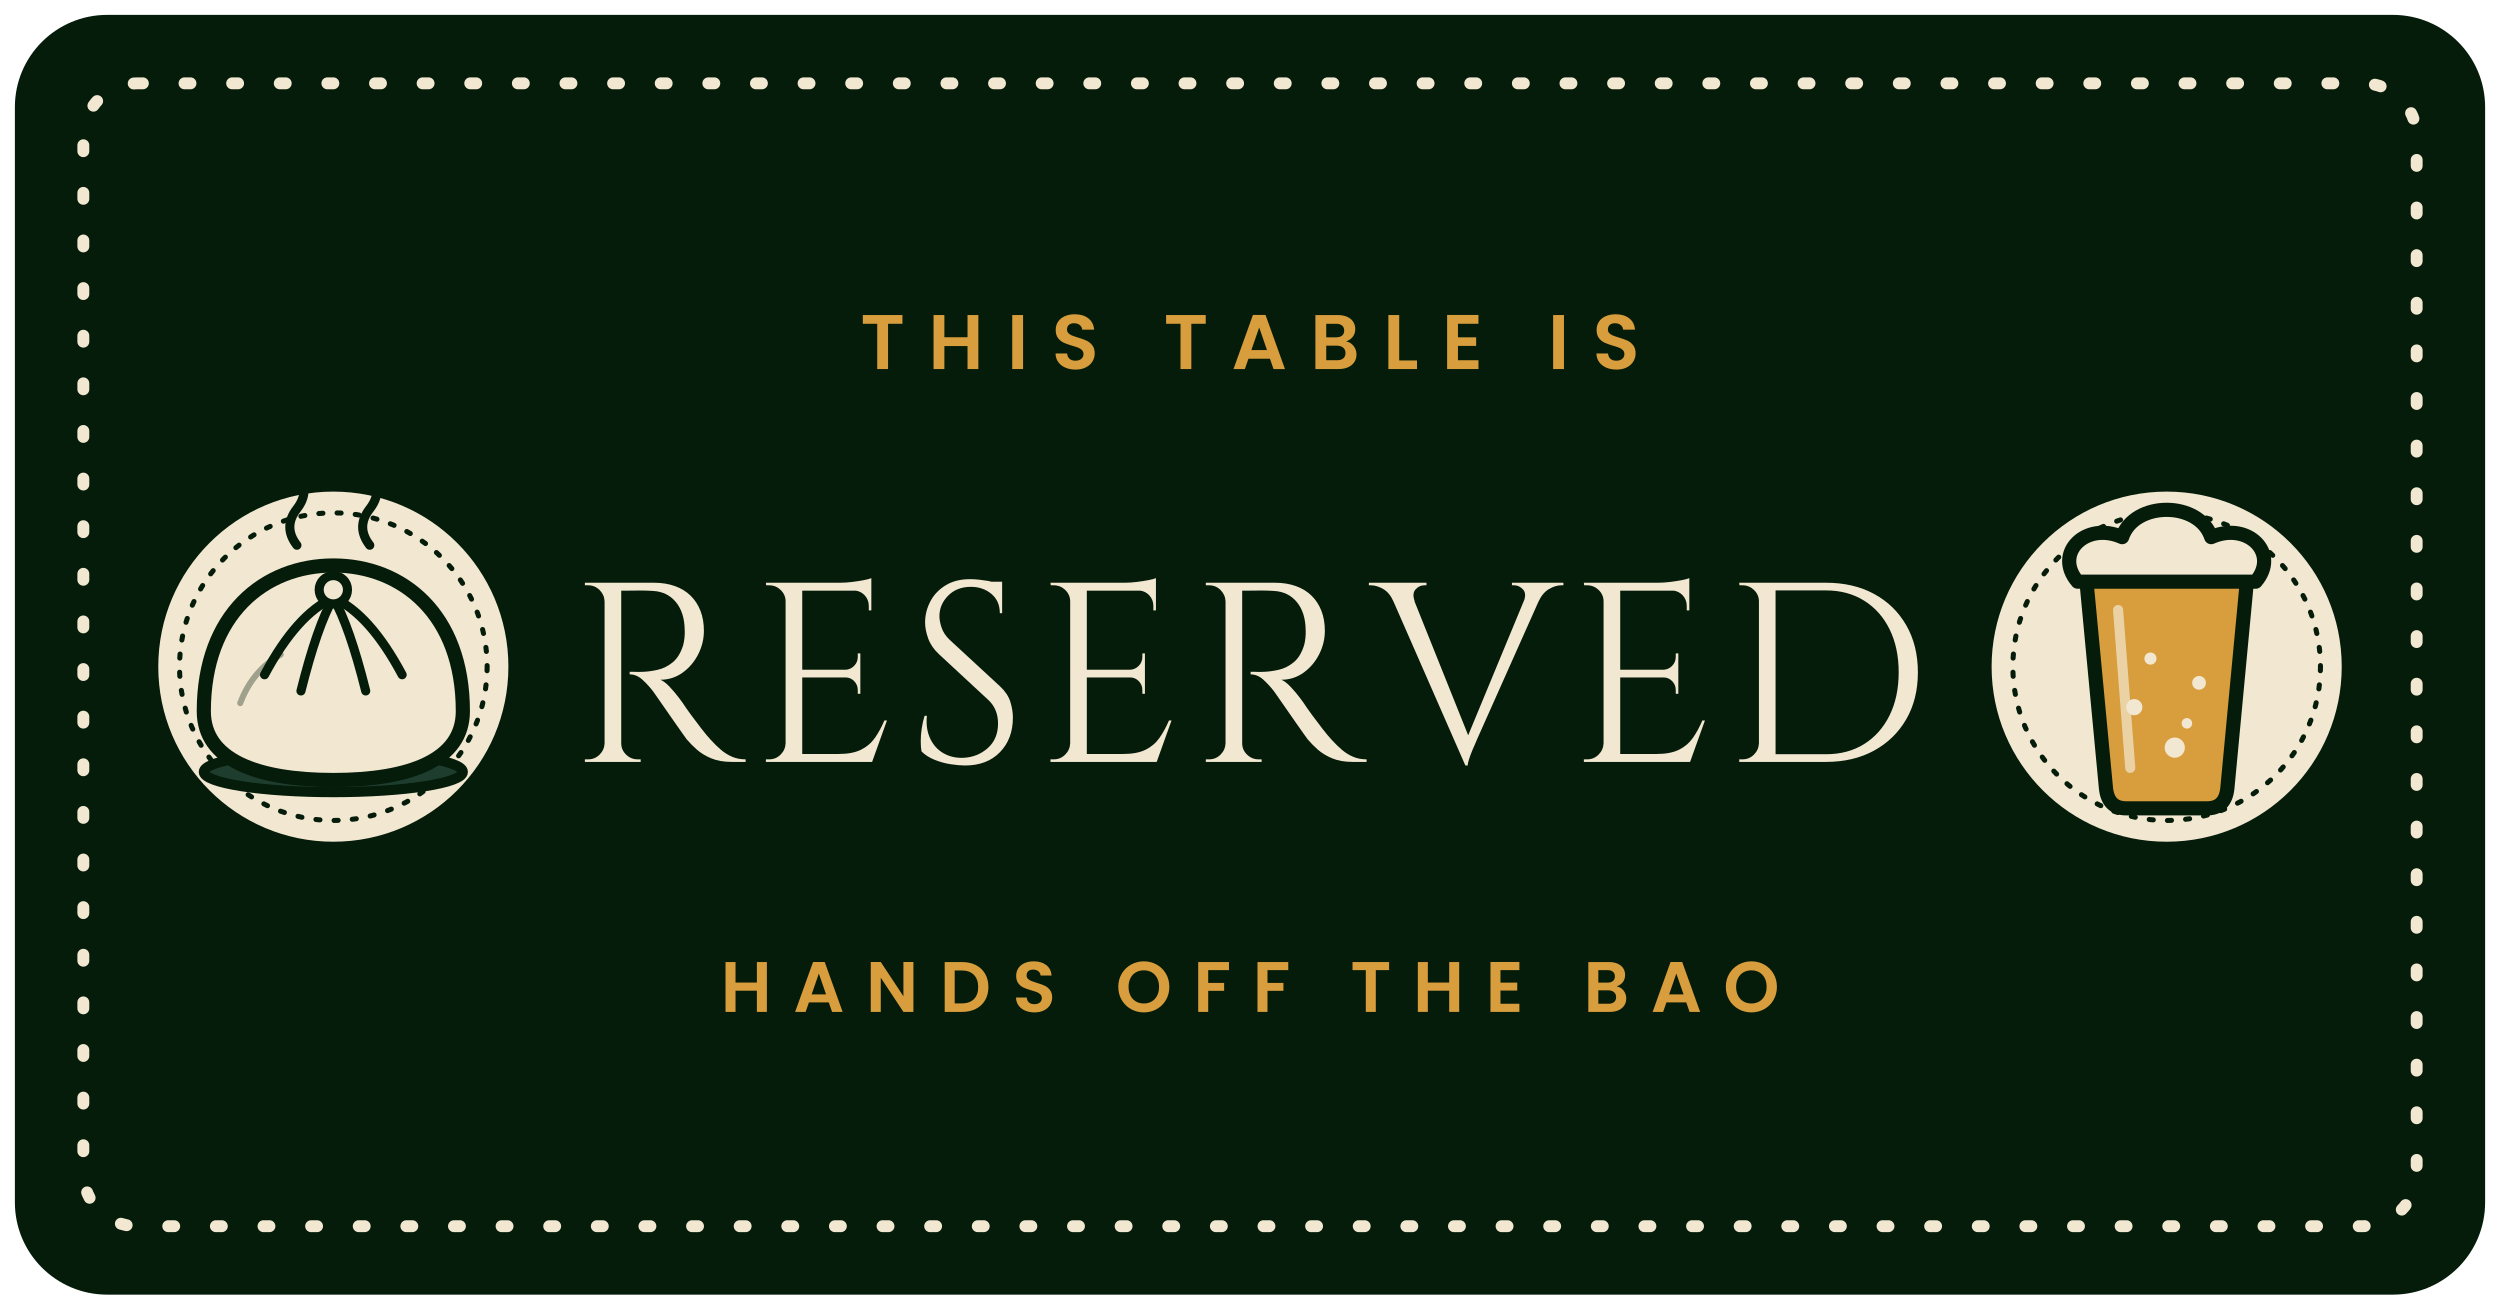
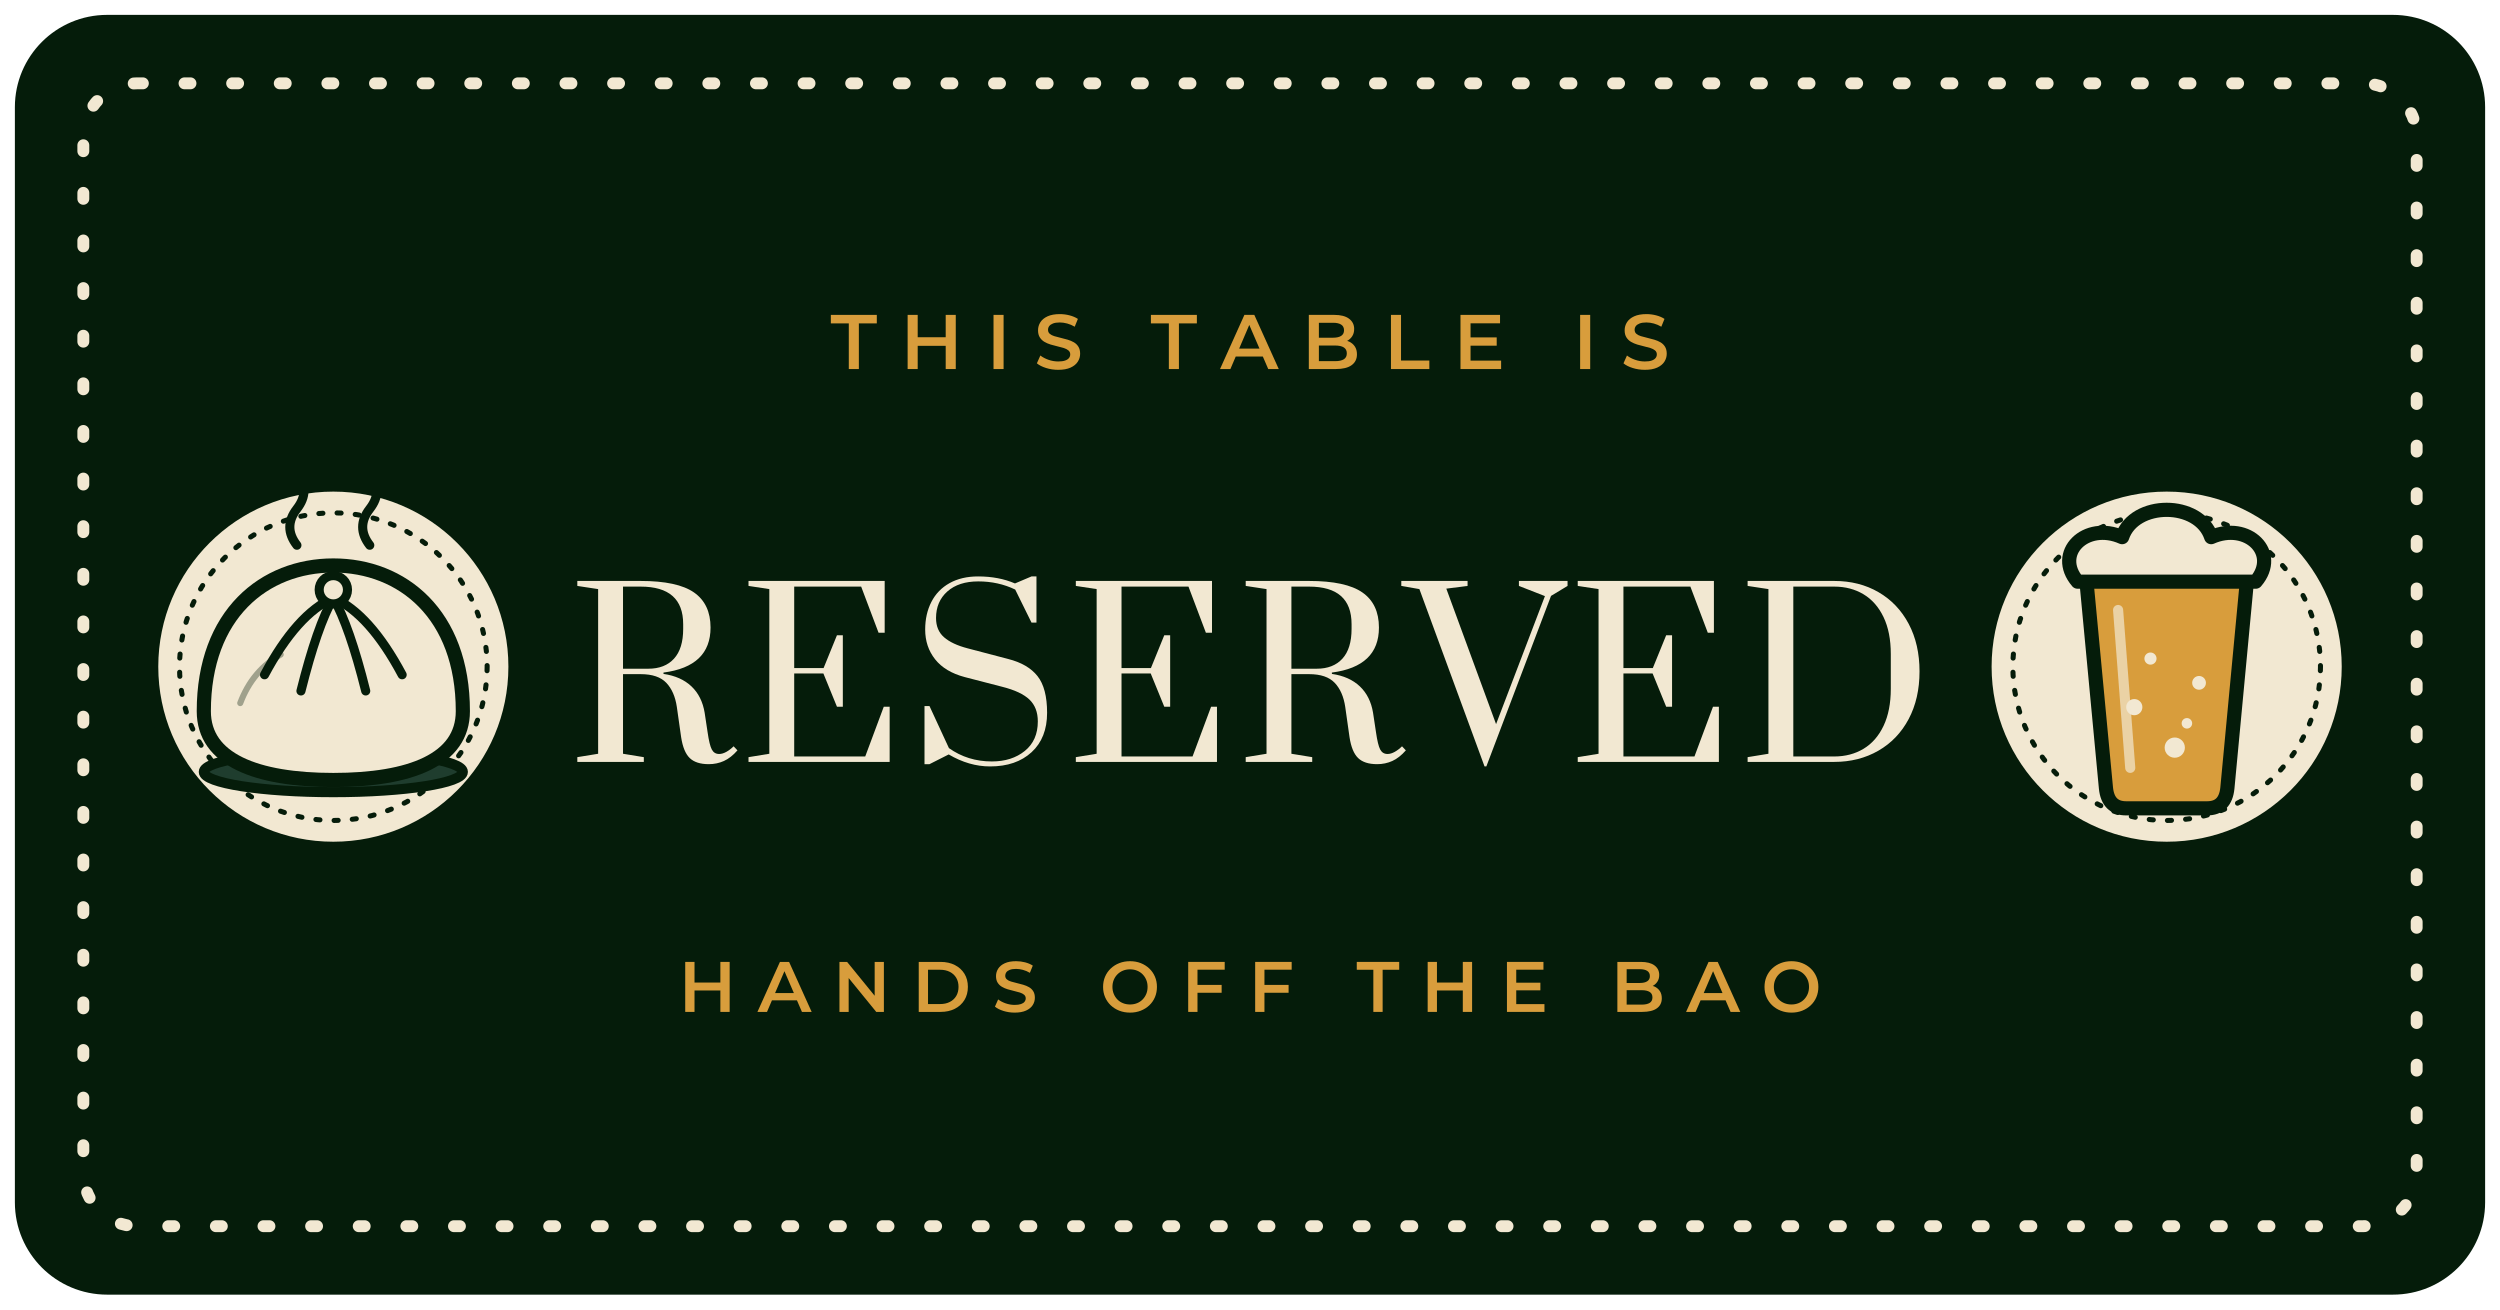
<svg xmlns="http://www.w3.org/2000/svg" viewBox="0 0 420 220">
  <rect x="4" y="4" width="412" height="212" rx="14" fill="#051C0A" stroke="#051C0A" stroke-width="3" />
  <rect x="14" y="14" width="392" height="192" rx="9" fill="none" stroke="#F2E8D2" stroke-width="2" stroke-dasharray="1 7" stroke-linecap="round" />
  <g fill="#D89D3C">
-     <path transform="translate(144.54 62) scale(0.013 -0.013)" d="M544 698V585H358V0H218V585H32V698Z" />
-     <path transform="translate(155.94 62) scale(0.013 -0.013)" d="M648 698V0H508V297H209V0H69V698H209V411H508V698Z" />
-     <path transform="translate(169.16 62) scale(0.013 -0.013)" d="M209 698V0H69V698Z" />
-     <path transform="translate(176.67 62) scale(0.013 -0.013)" d="M51 201H201Q204 158 231.5 133Q259 108 307 108Q356 108 384 131.5Q412 155 412 193Q412 224 393 244Q374 264 345.5 275.5Q317 287 267 301Q199 321 156.5 340.5Q114 360 83.5 399.5Q53 439 53 505Q53 567 84 613Q115 659 171 683.5Q227 708 299 708Q407 708 474.5 655.5Q542 603 549 509H395Q393 545 364.5 568.5Q336 592 289 592Q248 592 223.5 571Q199 550 199 510Q199 482 217.5 463.5Q236 445 263.5 433.5Q291 422 341 407Q409 387 452 367Q495 347 526 307Q557 267 557 202Q557 146 528 98Q499 50 443 21.5Q387 -7 310 -7Q237 -7 178.5 18Q120 43 86 90Q52 137 51 201Z" />
-     <path transform="translate(195.49 62) scale(0.013 -0.013)" d="M544 698V585H358V0H218V585H32V698Z" />
-     <path transform="translate(206.89 62) scale(0.013 -0.013)" d="M497 133H219L173 0H26L277 699H440L691 0H543ZM459 245 358 537 257 245Z" />
-     <path transform="translate(220.09 62) scale(0.013 -0.013)" d="M600 189Q600 133 572.5 90.5Q545 48 493 24Q441 0 370 0H69V698H357Q428 698 479.5 675Q531 652 557.5 611Q584 570 584 518Q584 457 551.5 416Q519 375 465 358Q524 347 562 299Q600 251 600 189ZM209 410H337Q387 410 414 432.5Q441 455 441 497Q441 539 414 562Q387 585 337 585H209ZM458 206Q458 251 428 276.5Q398 302 347 302H209V114H350Q401 114 429.5 138Q458 162 458 206Z" />
-     <path transform="translate(232.35 62) scale(0.013 -0.013)" d="M209 111H439V0H69V698H209Z" />
-     <path transform="translate(242.22 62) scale(0.013 -0.013)" d="M209 585V410H444V299H209V114H474V0H69V699H474V585Z" />
-     <path transform="translate(260.03 62) scale(0.013 -0.013)" d="M209 698V0H69V698Z" />
-     <path transform="translate(267.54 62) scale(0.013 -0.013)" d="M51 201H201Q204 158 231.5 133Q259 108 307 108Q356 108 384 131.5Q412 155 412 193Q412 224 393 244Q374 264 345.5 275.5Q317 287 267 301Q199 321 156.5 340.5Q114 360 83.5 399.5Q53 439 53 505Q53 567 84 613Q115 659 171 683.5Q227 708 299 708Q407 708 474.5 655.5Q542 603 549 509H395Q393 545 364.5 568.5Q336 592 289 592Q248 592 223.5 571Q199 550 199 510Q199 482 217.5 463.5Q236 445 263.5 433.5Q291 422 341 407Q409 387 452 367Q495 347 526 307Q557 267 557 202Q557 146 528 98Q499 50 443 21.5Q387 -7 310 -7Q237 -7 178.5 18Q120 43 86 90Q52 137 51 201Z" />
+     <path transform="translate(139.53 62) scale(0.013 -0.013)" d="M236 0V590H4V700H598V590H366V0Z" />
+     <path transform="translate(151.26 62) scale(0.013 -0.013)" d="M586 0V300H224V0H94V700H224V411H586V700H716V0Z" />
+     <path transform="translate(165.69 62) scale(0.013 -0.013)" d="M94 0V700H224V0Z" />
+     <path transform="translate(173.74 62) scale(0.013 -0.013)" d="M311 -10Q229 -10 154 13.5Q79 37 35 74L80 175Q122 142 184 120Q246 98 311 98Q366 98 400 110Q434 122 450 142.5Q466 163 466 189Q466 221 443 240.5Q420 260 383.5 271.5Q347 283 302.5 293Q258 303 213.5 316.5Q169 330 132.5 351.5Q96 373 73 409Q50 445 50 501Q50 558 80.5 605.5Q111 653 173.5 681.5Q236 710 332 710Q395 710 457 694Q519 678 565 648L524 547Q477 575 427 588.5Q377 602 331 602Q277 602 243.5 589Q210 576 194.5 555Q179 534 179 507Q179 475 201.5 455.5Q224 436 260.5 425Q297 414 342 403.5Q387 393 431.5 380Q476 367 512.5 346Q549 325 571.5 289Q594 253 594 198Q594 142 563.5 94.5Q533 47 470 18.5Q407 -10 311 -10Z" />
+     <path transform="translate(193.3 62) scale(0.013 -0.013)" d="M236 0V590H4V700H598V590H366V0Z" />
+     <path transform="translate(205.03 62) scale(0.013 -0.013)" d="M-5 0 310 700H438L754 0H618L548 162H198L129 0ZM505 264 373 570 242 264Z" />
+     <path transform="translate(218.66 62) scale(0.013 -0.013)" d="M94 0V700H422Q548 700 614 650.5Q680 601 680 518Q680 462 654 423Q629 385 589 364Q602 360 614 355Q661 333 688.5 292Q716 251 716 190Q716 100 647 50Q578 0 442 0ZM224 102H434Q507 102 546 126Q585 150 585 203Q585 255 546 279.5Q507 304 434 304H224ZM224 405H408Q476 405 512.5 429Q549 453 549 501Q549 550 512.5 574Q476 598 408 598H224Z" />
+     <path transform="translate(232.46 62) scale(0.013 -0.013)" d="M94 0V700H224V110H590V0Z" />
+     <path transform="translate(244.14 62) scale(0.013 -0.013)" d="M94 0V700H605V591H224V409H562V302H224V109H619V0Z" />
+     <path transform="translate(264.24 62) scale(0.013 -0.013)" d="M94 0V700H224V0Z" />
+     <path transform="translate(272.29 62) scale(0.013 -0.013)" d="M311 -10Q229 -10 154 13.5Q79 37 35 74L80 175Q122 142 184 120Q246 98 311 98Q366 98 400 110Q434 122 450 142.5Q466 163 466 189Q466 221 443 240.5Q420 260 383.5 271.5Q347 283 302.5 293Q258 303 213.5 316.5Q169 330 132.5 351.5Q96 373 73 409Q50 445 50 501Q50 558 80.5 605.5Q111 653 173.5 681.5Q236 710 332 710Q395 710 457 694Q519 678 565 648L524 547Q477 575 427 588.5Q377 602 331 602Q277 602 243.5 589Q210 576 194.5 555Q179 534 179 507Q179 475 201.5 455.5Q224 436 260.5 425Q297 414 342 403.5Q387 393 431.5 380Q476 367 512.5 346Q549 325 571.5 289Q594 253 594 198Q594 142 563.5 94.5Q533 47 470 18.5Q407 -10 311 -10Z" />
  </g>
  <g fill="#F2E8D2">
-     <path transform="translate(95.68 128) scale(0.043 -0.043)" d="M137 73V627Q136 653 117.5 671.5Q99 690 73 690H60V700H330Q375 700 411.5 687Q448 674 473 649.5Q498 625 511.5 590.5Q525 556 525 512Q525 464 502.5 420Q480 376 441.5 348.5Q403 321 355 321Q372 314 392 292.5Q412 271 427 251L441 232Q454 212 474.5 184Q495 156 516 129Q537 102 552 86Q572 64 592 47Q612 30 635.5 20Q659 10 688 10V0H633Q587 0 553.5 14Q520 28 497 48.5Q474 69 458 88Q455 92 441.5 111Q428 130 409.5 156.5Q391 183 373 209Q355 235 342 253.5Q329 272 327 275Q308 300 285 321Q262 342 235 342V352H251Q266 351 288 352Q314 353 345 360Q376 367 403 389Q430 411 444 456Q447 467 449 483.5Q451 500 450 516Q449 584 415.5 624.5Q382 665 326 668Q298 670 268.5 669.5Q239 669 219 669H202V73Q202 47 221 28.5Q240 10 266 10H278V0H60V10H73Q99 10 117.5 28.5Q136 47 137 73Z" />
-     <path transform="translate(126.09 128) scale(0.043 -0.043)" d="M533 162 475 0H60V10H73Q99 10 117.5 28.5Q136 47 137 73V627Q137 653 118 671.5Q99 690 73 690H61L60 700H350Q372 700 396.5 703Q421 706 442 710Q463 714 472 718V592H462V610Q462 634 445 652Q431 666 412 669H202V360H371Q391 361 405 375.5Q419 390 419 410V424H429V266H419V281Q419 301 405 315.5Q391 330 371 330H202V31H345Q398 31 431.5 47.5Q465 64 486 94Q507 124 523 162Z" />
-     <path transform="translate(152.19 128) scale(0.043 -0.043)" d="M251 714Q267 714 285.5 712Q304 710 322 707Q328 705 334 704H376V581H367Q367 629 334 656.5Q301 684 254 684Q199 684 165 649.5Q131 615 131 569Q131 550 139.5 524.5Q148 499 171 477L368 295Q398 267 408 235Q418 203 418 173Q418 90 367.5 38Q317 -14 231 -14Q207 -14 174.5 -9Q142 -4 111.5 8.5Q81 21 61 41Q58 57 58 81Q58 105 62 131.5Q66 158 73 180H82Q77 129 95 91Q113 53 147.5 33.5Q182 14 226 16Q281 19 320.5 54.5Q360 90 360 150Q360 179 350 202.5Q340 226 321 243L129 421Q99 449 87 482.5Q75 516 75 545Q75 587 95 626Q115 665 154.5 689.5Q194 714 251 714Z" />
-     <path transform="translate(173.9 128) scale(0.043 -0.043)" d="M533 162 475 0H60V10H73Q99 10 117.5 28.5Q136 47 137 73V627Q137 653 118 671.5Q99 690 73 690H61L60 700H350Q372 700 396.5 703Q421 706 442 710Q463 714 472 718V592H462V610Q462 634 445 652Q431 666 412 669H202V360H371Q391 361 405 375.5Q419 390 419 410V424H429V266H419V281Q419 301 405 315.5Q391 330 371 330H202V31H345Q398 31 431.5 47.5Q465 64 486 94Q507 124 523 162Z" />
-     <path transform="translate(200 128) scale(0.043 -0.043)" d="M137 73V627Q136 653 117.5 671.5Q99 690 73 690H60V700H330Q375 700 411.5 687Q448 674 473 649.5Q498 625 511.5 590.5Q525 556 525 512Q525 464 502.5 420Q480 376 441.5 348.5Q403 321 355 321Q372 314 392 292.5Q412 271 427 251L441 232Q454 212 474.5 184Q495 156 516 129Q537 102 552 86Q572 64 592 47Q612 30 635.5 20Q659 10 688 10V0H633Q587 0 553.5 14Q520 28 497 48.5Q474 69 458 88Q455 92 441.5 111Q428 130 409.5 156.5Q391 183 373 209Q355 235 342 253.5Q329 272 327 275Q308 300 285 321Q262 342 235 342V352H251Q266 351 288 352Q314 353 345 360Q376 367 403 389Q430 411 444 456Q447 467 449 483.5Q451 500 450 516Q449 584 415.5 624.5Q382 665 326 668Q298 670 268.5 669.5Q239 669 219 669H202V73Q202 47 221 28.5Q240 10 266 10H278V0H60V10H73Q99 10 117.5 28.5Q136 47 137 73Z" />
-     <path transform="translate(230.4 128) scale(0.043 -0.043)" d="M367 -14 86 627Q71 661 46 675.5Q21 690 -2 690H-10V700H215V690H206Q187 690 172.5 674Q158 658 169 628H168L378 104L598 635Q605 660 592 674Q577 690 558 690H549V700H750V690H741Q719 690 694 675.5Q669 661 653 627L413 89L408 77Q402 64 394.5 46Q387 28 381.5 11Q376 -6 376 -14Z" />
-     <path transform="translate(263.51 128) scale(0.043 -0.043)" d="M533 162 475 0H60V10H73Q99 10 117.5 28.5Q136 47 137 73V627Q137 653 118 671.5Q99 690 73 690H61L60 700H350Q372 700 396.5 703Q421 706 442 710Q463 714 472 718V592H462V610Q462 634 445 652Q431 666 412 669H202V360H371Q391 361 405 375.5Q419 390 419 410V424H429V266H419V281Q419 301 405 315.5Q391 330 371 330H202V31H345Q398 31 431.5 47.5Q465 64 486 94Q507 124 523 162Z" />
-     <path transform="translate(289.61 128) scale(0.043 -0.043)" d="M399 700Q506 700 586.5 656.5Q667 613 712.5 534Q758 455 758 350Q758 245 712.5 166.5Q667 88 586.5 44Q506 0 399 0H60V10H73Q99 10 117.5 28.5Q136 47 137 73V627Q137 653 118 671.5Q99 690 73 690H61L60 700ZM202 670V30H399Q485 30 548.5 70Q612 110 647.5 182Q683 254 683 350Q683 446 647.5 518Q612 590 548 630Q484 670 399 670Z" />
+     <path transform="translate(95.47 128) scale(0.038 -0.038)" d="M499 109 480 243Q470 311 433.5 349.5Q397 388 320 388H242V36L334 21V0H40V21L132 36V764L40 778V800H320Q483 800 556 749Q629 698 629 594Q629 422 421 395V389Q498 378 544.5 334Q591 290 603 217L616 131Q624 75 634.5 55Q645 35 667 35Q682 35 699 44.5Q716 54 731 69L748 51Q719 18 688 4Q657 -10 621 -10Q565 -10 537 17Q509 44 499 109ZM354 412Q427 412 467.5 456.5Q508 501 508 588V609Q508 775 320 775H242V412Z" />
+     <path transform="translate(124.23 128) scale(0.038 -0.038)" d="M40 0V21L132 36V764L40 778V800H642V571H615L538 775H242V415H372L431 560H457V244H431L371 391H242V24H556L638 244H664V0Z" />
+     <path transform="translate(152.77 128) scale(0.038 -0.038)" d="M174 33 89 -10H67V247H89L175 61Q258 2 365 2Q453 2 510.5 48.5Q568 95 568 179Q568 240 531 275.5Q494 311 411 332L245 375Q158 398 114 453.5Q70 509 70 585Q70 654 97.5 707.5Q125 761 178 790.5Q231 820 304 820Q395 820 467 789L540 820H562V616H540L468 762Q393 798 305 798Q218 798 168 753.5Q118 709 118 636Q118 582 153.5 551Q189 520 258 502L437 455Q524 433 566.5 379.5Q609 326 609 217Q609 106 540.5 43Q472 -20 357 -20Q264 -20 174 33Z" />
+     <path transform="translate(179.22 128) scale(0.038 -0.038)" d="M40 0V21L132 36V764L40 778V800H642V571H615L538 775H242V415H372L431 560H457V244H431L371 391H242V24H556L638 244H664V0Z" />
+     <path transform="translate(207.76 128) scale(0.038 -0.038)" d="M499 109 480 243Q470 311 433.5 349.5Q397 388 320 388H242V36L334 21V0H40V21L132 36V764L40 778V800H320Q483 800 556 749Q629 698 629 594Q629 422 421 395V389Q498 378 544.5 334Q591 290 603 217L616 131Q624 75 634.5 55Q645 35 667 35Q682 35 699 44.5Q716 54 731 69L748 51Q719 18 688 4Q657 -10 621 -10Q565 -10 537 17Q509 44 499 109ZM354 412Q427 412 467.5 456.5Q508 501 508 588V609Q508 775 320 775H242V412Z" />
+     <path transform="translate(236.52 128) scale(0.038 -0.038)" d="M339 -20 51 764 -29 778V800H264V778L170 766L390 167L606 733L491 778V800H706V778L633 734L347 -20Z" />
+     <path transform="translate(263.54 128) scale(0.038 -0.038)" d="M40 0V21L132 36V764L40 778V800H642V571H615L538 775H242V415H372L431 560H457V244H431L371 391H242V24H556L638 244H664V0Z" />
+     <path transform="translate(292.08 128) scale(0.038 -0.038)" d="M40 21 132 36V764L40 778V800H423Q533 800 618.5 750.5Q704 701 752 610.5Q800 520 800 400Q800 280 752 189.5Q704 99 618 49.5Q532 0 423 0H40ZM423 24Q496 24 552.5 58Q609 92 641 159.5Q673 227 673 323V477Q673 573 641 640Q609 707 552.5 741Q496 775 423 775H242V24Z" />
  </g>
  <g fill="#D89D3C">
-     <path transform="translate(121.06 170) scale(0.012 -0.012)" d="M648 698V0H508V297H209V0H69V698H209V411H508V698Z" />
-     <path transform="translate(133.27 170) scale(0.012 -0.012)" d="M497 133H219L173 0H26L277 699H440L691 0H543ZM459 245 358 537 257 245Z" />
-     <path transform="translate(145.46 170) scale(0.012 -0.012)" d="M666 0H526L209 479V0H69V699H209L526 219V699H666Z" />
-     <path transform="translate(157.88 170) scale(0.012 -0.012)" d="M681 348Q681 243 635.5 164.5Q590 86 506.5 43Q423 0 313 0H69V698H313Q423 698 506.5 655Q590 612 635.5 532.5Q681 453 681 348ZM538 348Q538 457 478 518.5Q418 580 308 580H209V119H308Q418 119 478 179Q538 239 538 348Z" />
-     <path transform="translate(170.08 170) scale(0.012 -0.012)" d="M51 201H201Q204 158 231.5 133Q259 108 307 108Q356 108 384 131.5Q412 155 412 193Q412 224 393 244Q374 264 345.5 275.5Q317 287 267 301Q199 321 156.5 340.5Q114 360 83.5 399.5Q53 439 53 505Q53 567 84 613Q115 659 171 683.5Q227 708 299 708Q407 708 474.5 655.5Q542 603 549 509H395Q393 545 364.5 568.5Q336 592 289 592Q248 592 223.5 571Q199 550 199 510Q199 482 217.5 463.5Q236 445 263.5 433.5Q291 422 341 407Q409 387 452 367Q495 347 526 307Q557 267 557 202Q557 146 528 98Q499 50 443 21.5Q387 -7 310 -7Q237 -7 178.5 18Q120 43 86 90Q52 137 51 201Z" />
-     <path transform="translate(187.45 170) scale(0.012 -0.012)" d="M35 351Q35 453 83 534.5Q131 616 213 662Q295 708 393 708Q492 708 573.5 662Q655 616 702.5 534.5Q750 453 750 351Q750 248 702.5 166.5Q655 85 573 39Q491 -7 393 -7Q295 -7 213 39Q131 85 83 166.5Q35 248 35 351ZM606 351Q606 421 579 473.5Q552 526 504 554Q456 582 393 582Q330 582 281.5 554Q233 526 206 473.5Q179 421 179 351Q179 281 206 228Q233 175 281.5 146.5Q330 118 393 118Q456 118 504 146.5Q552 175 579 228Q606 281 606 351Z" />
-     <path transform="translate(200.47 170) scale(0.012 -0.012)" d="M500 698V585H209V406H432V295H209V0H69V698Z" />
-     <path transform="translate(210.43 170) scale(0.012 -0.012)" d="M500 698V585H209V406H432V295H209V0H69V698Z" />
-     <path transform="translate(226.84 170) scale(0.012 -0.012)" d="M544 698V585H358V0H218V585H32V698Z" />
-     <path transform="translate(237.37 170) scale(0.012 -0.012)" d="M648 698V0H508V297H209V0H69V698H209V411H508V698Z" />
-     <path transform="translate(249.57 170) scale(0.012 -0.012)" d="M209 585V410H444V299H209V114H474V0H69V699H474V585Z" />
-     <path transform="translate(266.01 170) scale(0.012 -0.012)" d="M600 189Q600 133 572.5 90.5Q545 48 493 24Q441 0 370 0H69V698H357Q428 698 479.5 675Q531 652 557.5 611Q584 570 584 518Q584 457 551.5 416Q519 375 465 358Q524 347 562 299Q600 251 600 189ZM209 410H337Q387 410 414 432.5Q441 455 441 497Q441 539 414 562Q387 585 337 585H209ZM458 206Q458 251 428 276.5Q398 302 347 302H209V114H350Q401 114 429.5 138Q458 162 458 206Z" />
-     <path transform="translate(277.33 170) scale(0.012 -0.012)" d="M497 133H219L173 0H26L277 699H440L691 0H543ZM459 245 358 537 257 245Z" />
-     <path transform="translate(289.52 170) scale(0.012 -0.012)" d="M35 351Q35 453 83 534.5Q131 616 213 662Q295 708 393 708Q492 708 573.5 662Q655 616 702.5 534.5Q750 453 750 351Q750 248 702.5 166.5Q655 85 573 39Q491 -7 393 -7Q295 -7 213 39Q131 85 83 166.5Q35 248 35 351ZM606 351Q606 421 579 473.5Q552 526 504 554Q456 582 393 582Q330 582 281.5 554Q233 526 206 473.5Q179 421 179 351Q179 281 206 228Q233 175 281.5 146.5Q330 118 393 118Q456 118 504 146.5Q552 175 579 228Q606 281 606 351Z" />
+     <path transform="translate(113.99 170) scale(0.012 -0.012)" d="M586 0V300H224V0H94V700H224V411H586V700H716V0Z" />
+     <path transform="translate(127.31 170) scale(0.012 -0.012)" d="M-5 0 310 700H438L754 0H618L548 162H198L129 0ZM505 264 373 570 242 264Z" />
+     <path transform="translate(139.9 170) scale(0.012 -0.012)" d="M94 0V700H201L587 226V700H716V0H609L223 474V0Z" />
+     <path transform="translate(153.22 170) scale(0.012 -0.012)" d="M94 0V700H400Q514 700 600 656Q686 612 734 534Q782 456 782 350Q782 245 734 166.5Q686 88 600 44Q514 0 400 0ZM224 110H394Q472 110 530 140Q588 170 619.5 224Q651 278 651 350Q651 423 619.5 476.5Q588 530 530 560Q472 590 394 590H224Z" />
+     <path transform="translate(166.73 170) scale(0.012 -0.012)" d="M311 -10Q229 -10 154 13.5Q79 37 35 74L80 175Q122 142 184 120Q246 98 311 98Q366 98 400 110Q434 122 450 142.5Q466 163 466 189Q466 221 443 240.5Q420 260 383.5 271.5Q347 283 302.5 293Q258 303 213.5 316.5Q169 330 132.5 351.5Q96 373 73 409Q50 445 50 501Q50 558 80.5 605.5Q111 653 173.5 681.5Q236 710 332 710Q395 710 457 694Q519 678 565 648L524 547Q477 575 427 588.5Q377 602 331 602Q277 602 243.5 589Q210 576 194.5 555Q179 534 179 507Q179 475 201.5 455.5Q224 436 260.5 425Q297 414 342 403.5Q387 393 431.5 380Q476 367 512.5 346Q549 325 571.5 289Q594 253 594 198Q594 142 563.5 94.5Q533 47 470 18.5Q407 -10 311 -10Z" />
+     <path transform="translate(184.79 170) scale(0.012 -0.012)" d="M422 -10Q340 -10 271 17Q202 44 151 92.5Q100 141 72 206.5Q44 272 44 350Q44 428 72 493.5Q100 559 151 607.5Q202 656 271 683Q340 710 421 710Q503 710 571.5 683Q640 656 691 607.5Q742 559 770 493.5Q798 428 798 350Q798 272 770 206Q742 140 691 92Q640 44 571.5 17Q503 -10 422 -10ZM421 104Q474 104 519 122Q564 140 597 173.5Q630 207 648.5 251.5Q667 296 667 350Q667 404 648.5 448.5Q630 493 597 526.5Q564 560 519 578Q474 596 421 596Q368 596 323.5 578Q279 560 245.5 526.5Q212 493 193.5 448.5Q175 404 175 350Q175 297 193.5 252Q212 207 245 173.5Q278 140 323 122Q368 104 421 104Z" />
+     <path transform="translate(198.49 170) scale(0.012 -0.012)" d="M94 0V700H605V591H224V378H562V268H224V0Z" />
+     <path transform="translate(209.74 170) scale(0.012 -0.012)" d="M94 0V700H605V591H224V378H562V268H224V0Z" />
+     <path transform="translate(227.89 170) scale(0.012 -0.012)" d="M236 0V590H4V700H598V590H366V0Z" />
+     <path transform="translate(238.72 170) scale(0.012 -0.012)" d="M586 0V300H224V0H94V700H224V411H586V700H716V0Z" />
+     <path transform="translate(252.04 170) scale(0.012 -0.012)" d="M94 0V700H605V591H224V409H562V302H224V109H619V0Z" />
+     <path transform="translate(270.59 170) scale(0.012 -0.012)" d="M94 0V700H422Q548 700 614 650.5Q680 601 680 518Q680 462 654 423Q629 385 589 364Q602 360 614 355Q661 333 688.5 292Q716 251 716 190Q716 100 647 50Q578 0 442 0ZM224 102H434Q507 102 546 126Q585 150 585 203Q585 255 546 279.5Q507 304 434 304H224ZM224 405H408Q476 405 512.5 429Q549 453 549 501Q549 550 512.5 574Q476 598 408 598H224Z" />
+     <path transform="translate(283.32 170) scale(0.012 -0.012)" d="M-5 0 310 700H438L754 0H618L548 162H198L129 0ZM505 264 373 570 242 264Z" />
+     <path transform="translate(295.91 170) scale(0.012 -0.012)" d="M422 -10Q340 -10 271 17Q202 44 151 92.5Q100 141 72 206.5Q44 272 44 350Q44 428 72 493.5Q100 559 151 607.5Q202 656 271 683Q340 710 421 710Q503 710 571.5 683Q640 656 691 607.5Q742 559 770 493.5Q798 428 798 350Q798 272 770 206Q742 140 691 92Q640 44 571.5 17Q503 -10 422 -10ZM421 104Q474 104 519 122Q564 140 597 173.5Q630 207 648.5 251.5Q667 296 667 350Q667 404 648.5 448.5Q630 493 597 526.5Q564 560 519 578Q474 596 421 596Q368 596 323.5 578Q279 560 245.5 526.5Q212 493 193.5 448.5Q175 404 175 350Q175 297 193.5 252Q212 207 245 173.5Q278 140 323 122Q368 104 421 104Z" />
  </g>
  <g transform="translate(22.00 78.00) scale(0.34)">
    <circle cx="100" cy="100" r="90" fill="#F2E8D2" stroke="#051C0A" stroke-width="7" stroke-linejoin="round" stroke-linecap="round" />
    <circle cx="100" cy="100" r="76" fill="none" stroke="#051C0A" stroke-width="2.5" stroke-dasharray="2 7" stroke-linecap="round" />
    <ellipse cx="100" cy="152" rx="64" ry="10" fill="#1F3D2E" stroke="#051C0A" stroke-width="5" stroke-linejoin="round" stroke-linecap="round" />
    <path d="M36,122 C36,74 66,50 100,50 C134,50 164,74 164,122 C164,146 138,156 100,156 C62,156 36,146 36,122 Z" fill="#F2E8D2" stroke="#051C0A" stroke-width="7" stroke-linejoin="round" stroke-linecap="round" />
    <path d="M100,66 Q82,74 66,104" fill="none" stroke="#051C0A" stroke-width="4.5" stroke-linejoin="round" stroke-linecap="round" />
    <path d="M100,66 Q92,80 84,112" fill="none" stroke="#051C0A" stroke-width="4.5" stroke-linejoin="round" stroke-linecap="round" />
    <path d="M100,66 Q108,80 116,112" fill="none" stroke="#051C0A" stroke-width="4.5" stroke-linejoin="round" stroke-linecap="round" />
    <path d="M100,66 Q118,74 134,104" fill="none" stroke="#051C0A" stroke-width="4.5" stroke-linejoin="round" stroke-linecap="round" />
    <circle cx="100" cy="62" r="7" fill="#F2E8D2" stroke="#051C0A" stroke-width="4.5" stroke-linejoin="round" stroke-linecap="round" />
    <path d="M54,118 q6,-16 20,-24" fill="none" stroke="#051C0A" stroke-width="3" stroke-linecap="round" opacity=".35" />
    <path d="M82,40 q-7,-9 0,-18 q7,-9 0,-18" fill="none" stroke="#051C0A" stroke-width="4.5" stroke-linejoin="round" stroke-linecap="round" />
    <path d="M118,40 q-7,-9 0,-18 q7,-9 0,-18" fill="none" stroke="#051C0A" stroke-width="4.5" stroke-linejoin="round" stroke-linecap="round" />
  </g>
  <g transform="translate(330.00 78.00) scale(0.34)">
    <circle cx="100" cy="100" r="90" fill="#F2E8D2" stroke="#051C0A" stroke-width="7" stroke-linejoin="round" stroke-linecap="round" />
    <circle cx="100" cy="100" r="76" fill="none" stroke="#051C0A" stroke-width="2.5" stroke-dasharray="2 7" stroke-linecap="round" />
    <path d="M60,54 L140,54 L130,160 Q129,170 120,170 L80,170 Q71,170 70,160 Z" fill="#D89D3C" stroke="#051C0A" stroke-width="7" stroke-linejoin="round" stroke-linecap="round" />
    <circle cx="84" cy="120" r="4" fill="#F2E8D2" />
    <circle cx="104" cy="140" r="5" fill="#F2E8D2" />
    <circle cx="116" cy="108" r="3.4" fill="#F2E8D2" />
    <circle cx="92" cy="96" r="3" fill="#F2E8D2" />
    <circle cx="110" cy="128" r="2.6" fill="#F2E8D2" />
    <path d="M76,72 L82,150" fill="none" stroke="#F2E8D2" stroke-width="5" stroke-linecap="round" opacity=".7" />
    <path d="M56,58 C44,44 60,28 78,36 C84,18 116,18 122,36 C140,28 156,44 144,58 Z" fill="#F2E8D2" stroke="#051C0A" stroke-width="7" stroke-linejoin="round" stroke-linecap="round" />
  </g>
</svg>
